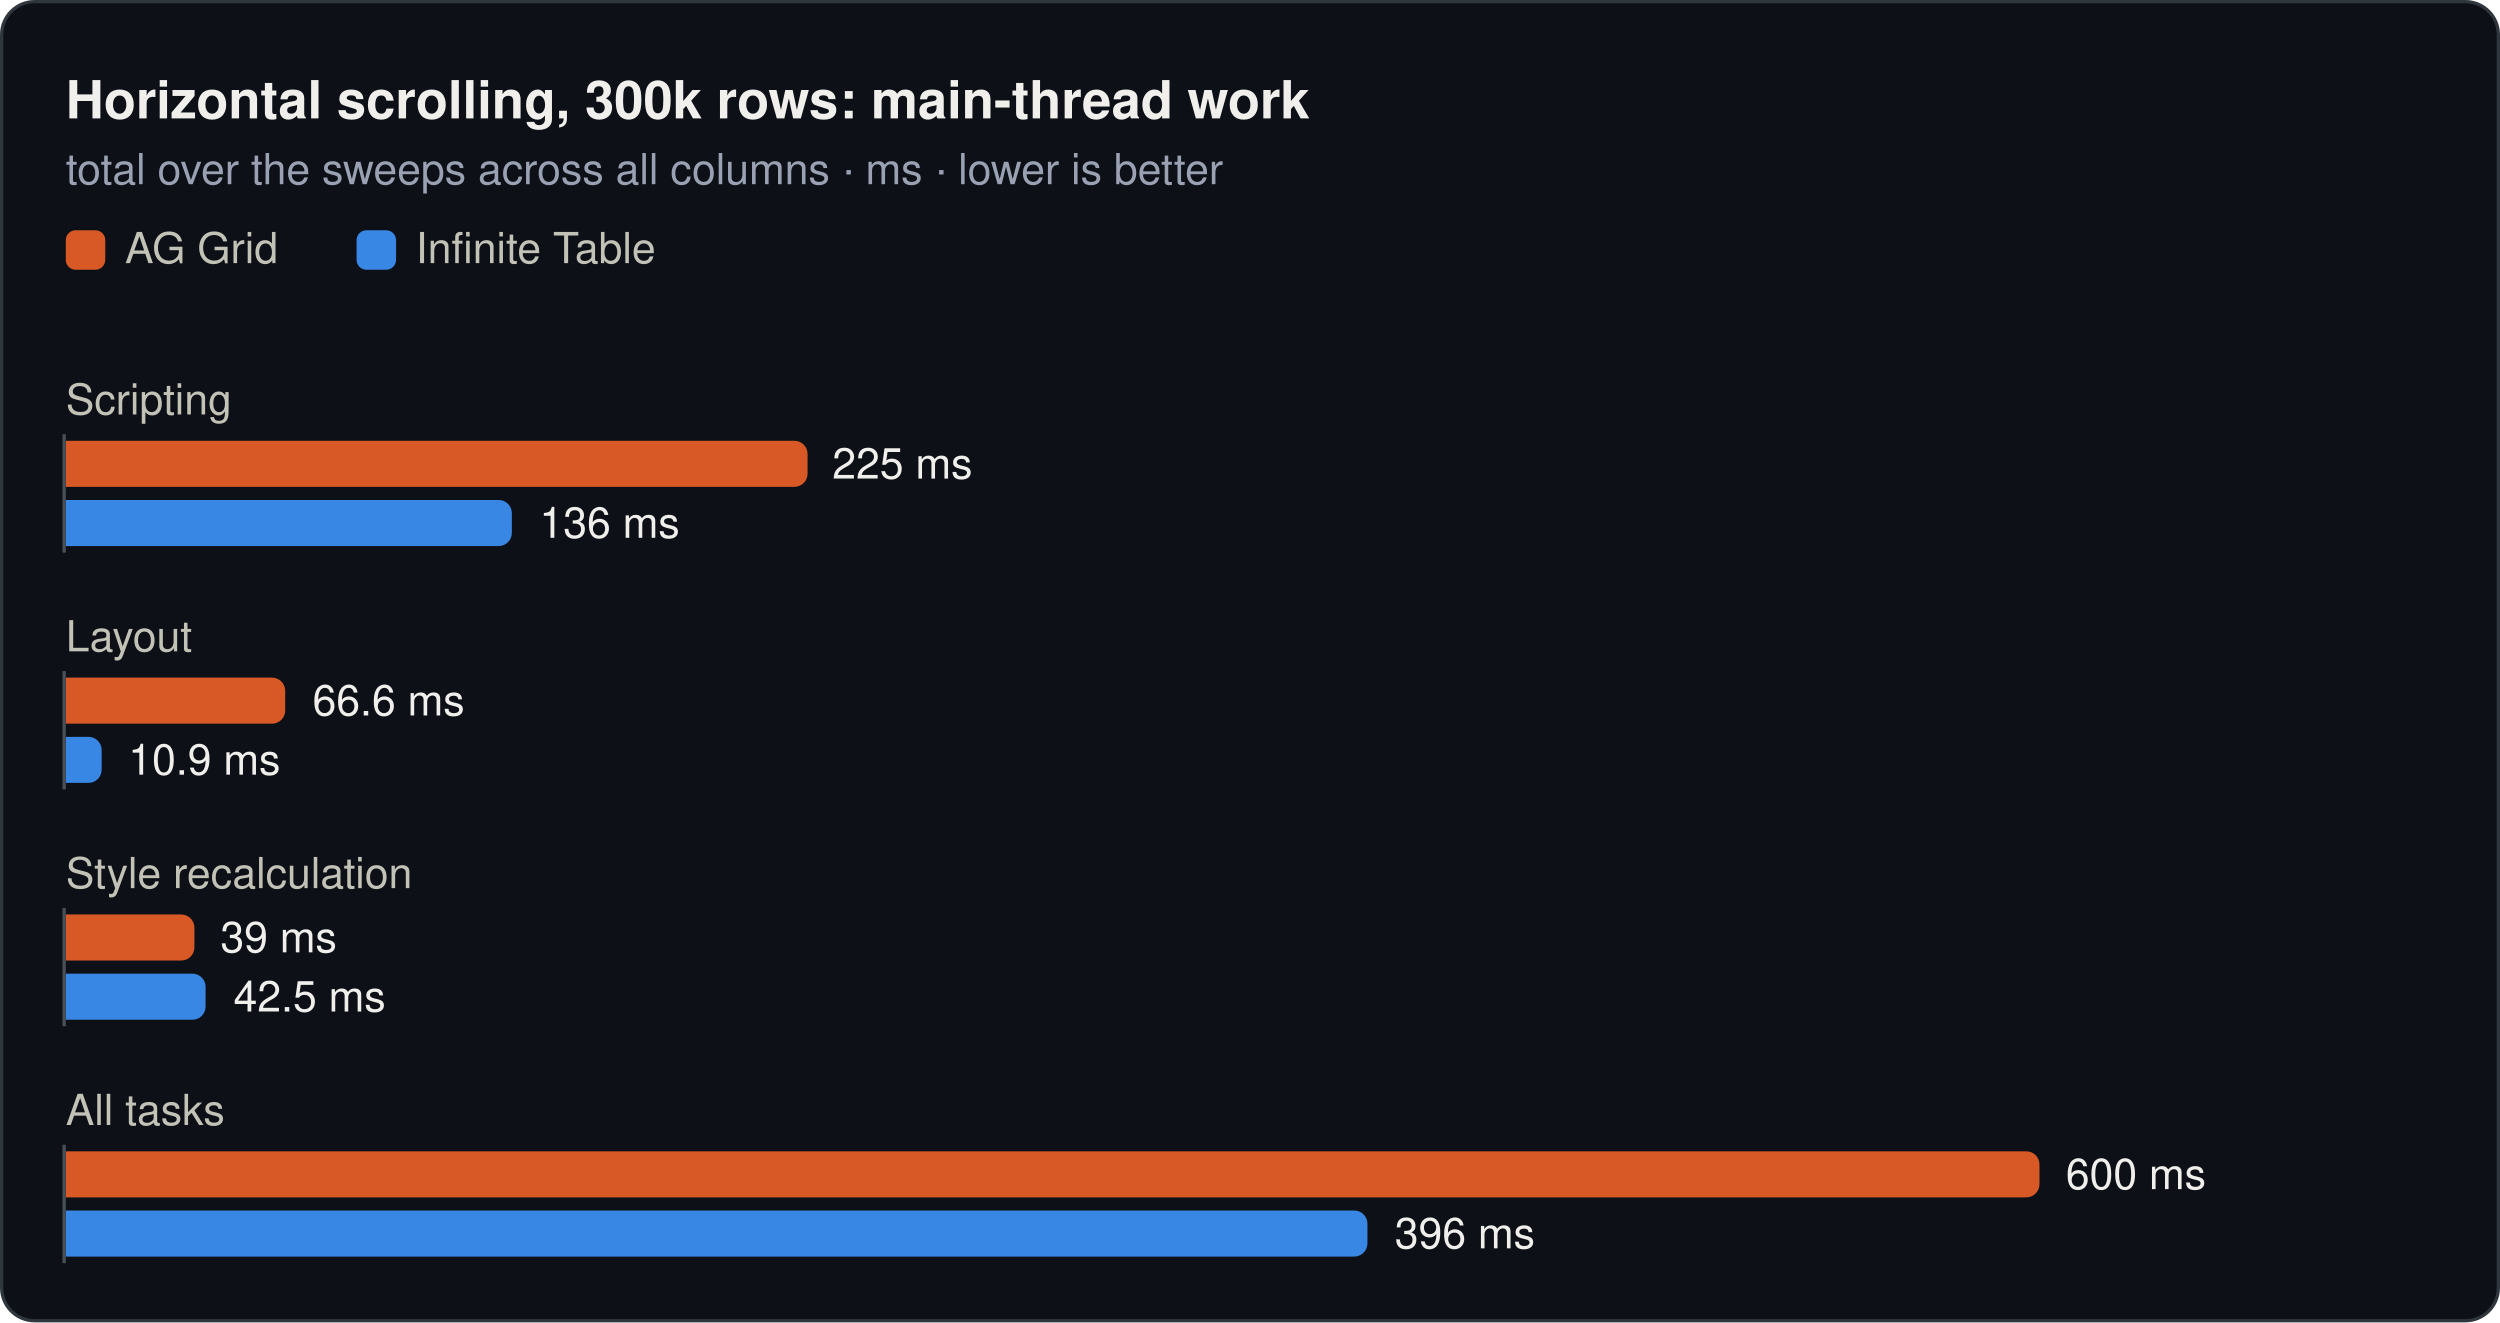
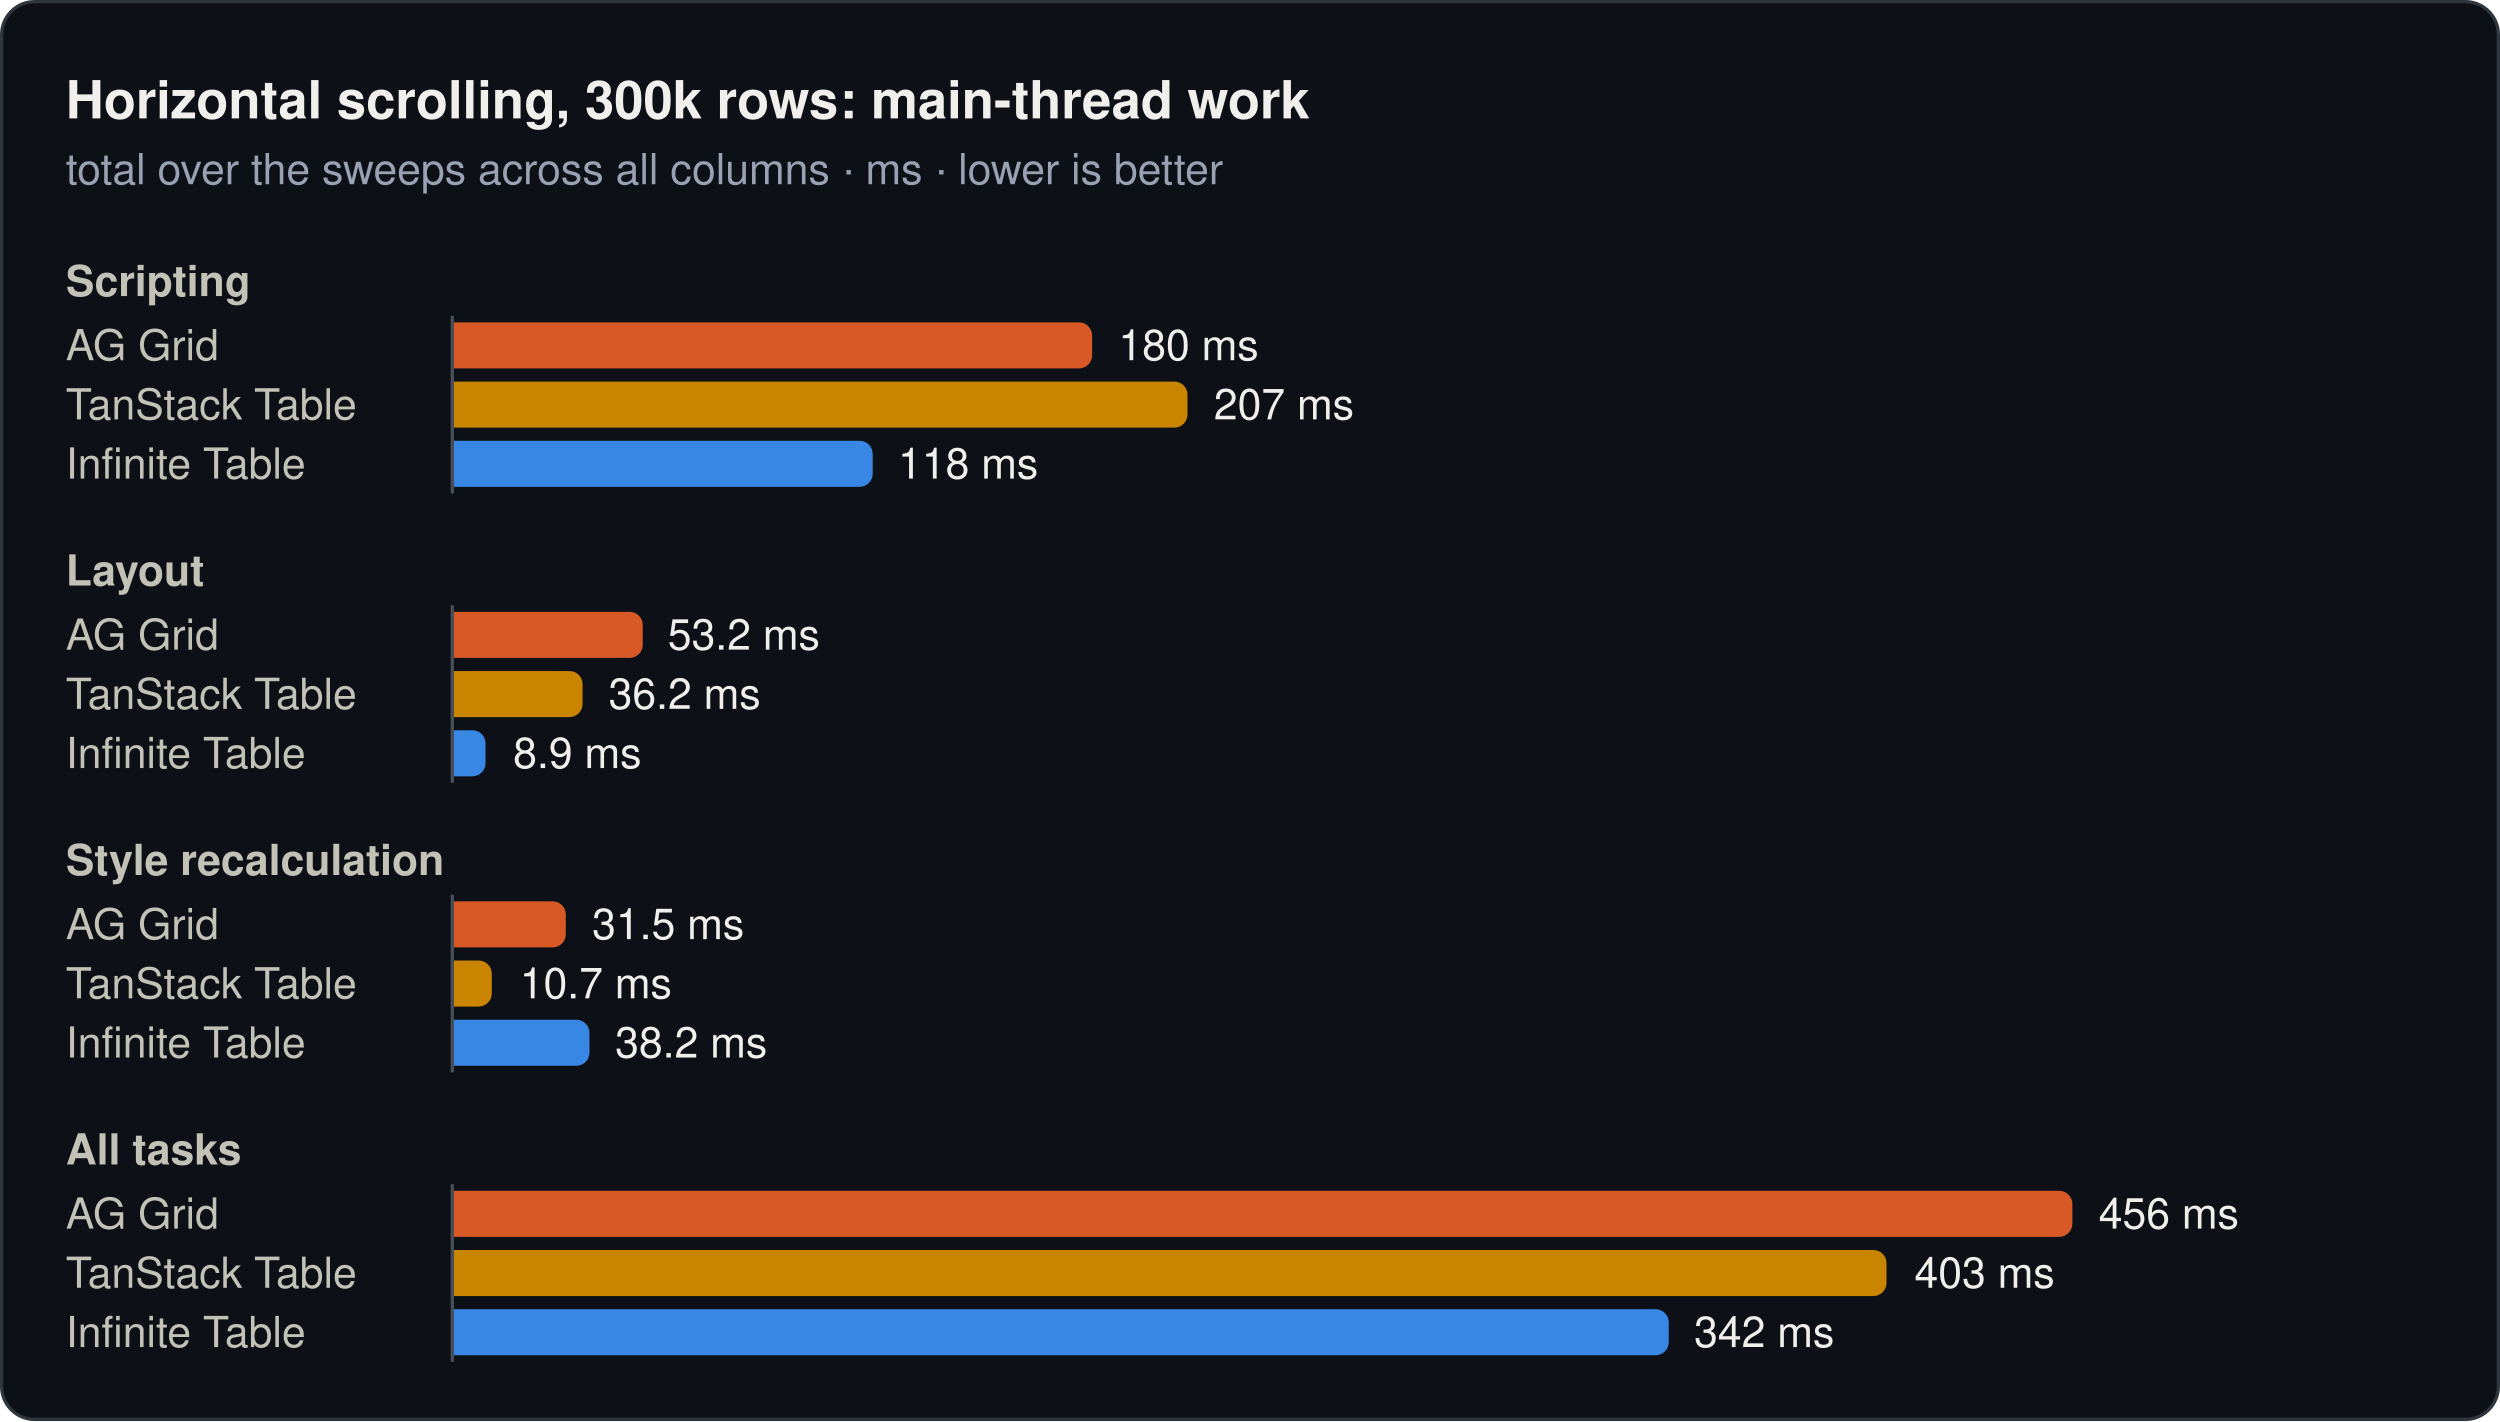
- <svg xmlns="http://www.w3.org/2000/svg" width="760" height="402" viewBox="0 0 760 402" role="img">
-   <rect x="0.5" y="0.5" width="759" height="401" rx="10" fill="#0d1117" stroke="#30363d" />
+ <svg xmlns="http://www.w3.org/2000/svg" width="760" height="432" viewBox="0 0 760 432" role="img">
+   <rect x="0.5" y="0.5" width="759" height="431" rx="10" fill="#0d1117" stroke="#30363d" />
  <text x="20" y="36" font-family="system-ui, -apple-system, 'Segoe UI', Helvetica, Arial, sans-serif" font-size="16" font-weight="600" fill="#f0efec">Horizontal scrolling, 300k rows: main-thread work</text>
  <text x="20" y="56" font-family="system-ui, -apple-system, 'Segoe UI', Helvetica, Arial, sans-serif" font-size="13" fill="#99a1b3">total over the sweeps across all columns · ms · lower is better</text>
-   <rect x="20" y="70" width="12" height="12" rx="3" fill="#d95926" />
-   <text x="38" y="80" font-family="system-ui, -apple-system, 'Segoe UI', Helvetica, Arial, sans-serif" font-size="13" fill="#c3c2b7">AG Grid</text>
-   <rect x="108.4" y="70" width="12" height="12" rx="3" fill="#3987e5" />
-   <text x="126.4" y="80" font-family="system-ui, -apple-system, 'Segoe UI', Helvetica, Arial, sans-serif" font-size="13" fill="#c3c2b7">Infinite Table</text>
-   <text x="20" y="126" font-family="system-ui, -apple-system, 'Segoe UI', Helvetica, Arial, sans-serif" font-size="13" fill="#c3c2b7">Scripting</text>
-   <path d="M20,134H241.5a4,4 0 0 1 4,4V144a4,4 0 0 1 -4,4H20Z" fill="#d95926" />
-   <text x="253" y="145.5" font-family="system-ui, -apple-system, 'Segoe UI', Helvetica, Arial, sans-serif" font-size="13" fill="#f0efec">225 ms</text>
-   <path d="M20,152H151.6a4,4 0 0 1 4,4V162a4,4 0 0 1 -4,4H20Z" fill="#3987e5" />
-   <text x="164" y="163.5" font-family="system-ui, -apple-system, 'Segoe UI', Helvetica, Arial, sans-serif" font-size="13" fill="#f0efec">136 ms</text>
-   <line x1="19.5" y1="132" x2="19.5" y2="168" stroke="#484f58" stroke-width="1" />
-   <text x="20" y="198" font-family="system-ui, -apple-system, 'Segoe UI', Helvetica, Arial, sans-serif" font-size="13" fill="#c3c2b7">Layout</text>
-   <path d="M20,206H82.7a4,4 0 0 1 4,4V216a4,4 0 0 1 -4,4H20Z" fill="#d95926" />
-   <text x="95" y="217.5" font-family="system-ui, -apple-system, 'Segoe UI', Helvetica, Arial, sans-serif" font-size="13" fill="#f0efec">66.6 ms</text>
-   <path d="M20,224H26.9a4,4 0 0 1 4,4V234a4,4 0 0 1 -4,4H20Z" fill="#3987e5" />
-   <text x="39" y="235.5" font-family="system-ui, -apple-system, 'Segoe UI', Helvetica, Arial, sans-serif" font-size="13" fill="#f0efec">10.9 ms</text>
-   <line x1="19.5" y1="204" x2="19.5" y2="240" stroke="#484f58" stroke-width="1" />
-   <text x="20" y="270" font-family="system-ui, -apple-system, 'Segoe UI', Helvetica, Arial, sans-serif" font-size="13" fill="#c3c2b7">Style recalculation</text>
-   <path d="M20,278H55.1a4,4 0 0 1 4,4V288a4,4 0 0 1 -4,4H20Z" fill="#d95926" />
-   <text x="67" y="289.5" font-family="system-ui, -apple-system, 'Segoe UI', Helvetica, Arial, sans-serif" font-size="13" fill="#f0efec">39 ms</text>
-   <path d="M20,296H58.5a4,4 0 0 1 4,4V306a4,4 0 0 1 -4,4H20Z" fill="#3987e5" />
-   <text x="71" y="307.5" font-family="system-ui, -apple-system, 'Segoe UI', Helvetica, Arial, sans-serif" font-size="13" fill="#f0efec">42.5 ms</text>
-   <line x1="19.5" y1="276" x2="19.5" y2="312" stroke="#484f58" stroke-width="1" />
-   <text x="20" y="342" font-family="system-ui, -apple-system, 'Segoe UI', Helvetica, Arial, sans-serif" font-size="13" fill="#c3c2b7">All tasks</text>
-   <path d="M20,350H616a4,4 0 0 1 4,4V360a4,4 0 0 1 -4,4H20Z" fill="#d95926" />
-   <text x="628" y="361.5" font-family="system-ui, -apple-system, 'Segoe UI', Helvetica, Arial, sans-serif" font-size="13" fill="#f0efec">600 ms</text>
-   <path d="M20,368H411.7a4,4 0 0 1 4,4V378a4,4 0 0 1 -4,4H20Z" fill="#3987e5" />
-   <text x="424" y="379.5" font-family="system-ui, -apple-system, 'Segoe UI', Helvetica, Arial, sans-serif" font-size="13" fill="#f0efec">396 ms</text>
-   <line x1="19.5" y1="348" x2="19.5" y2="384" stroke="#484f58" stroke-width="1" />
+   <text x="20" y="90" font-family="system-ui, -apple-system, 'Segoe UI', Helvetica, Arial, sans-serif" font-size="13" font-weight="600" fill="#c3c2b7">Scripting</text>
+   <text x="20" y="109.5" font-family="system-ui, -apple-system, 'Segoe UI', Helvetica, Arial, sans-serif" font-size="13" fill="#c3c2b7">AG Grid</text>
+   <path d="M138,98H328a4,4 0 0 1 4,4V108a4,4 0 0 1 -4,4H138Z" fill="#d95926" />
+   <text x="340" y="109.5" font-family="system-ui, -apple-system, 'Segoe UI', Helvetica, Arial, sans-serif" font-size="13" fill="#f0efec">180 ms</text>
+   <text x="20" y="127.5" font-family="system-ui, -apple-system, 'Segoe UI', Helvetica, Arial, sans-serif" font-size="13" fill="#c3c2b7">TanStack Table</text>
+   <path d="M138,116H357a4,4 0 0 1 4,4V126a4,4 0 0 1 -4,4H138Z" fill="#c98500" />
+   <text x="369" y="127.5" font-family="system-ui, -apple-system, 'Segoe UI', Helvetica, Arial, sans-serif" font-size="13" fill="#f0efec">207 ms</text>
+   <text x="20" y="145.5" font-family="system-ui, -apple-system, 'Segoe UI', Helvetica, Arial, sans-serif" font-size="13" fill="#c3c2b7">Infinite Table</text>
+   <path d="M138,134H261.3a4,4 0 0 1 4,4V144a4,4 0 0 1 -4,4H138Z" fill="#3987e5" />
+   <text x="273" y="145.5" font-family="system-ui, -apple-system, 'Segoe UI', Helvetica, Arial, sans-serif" font-size="13" fill="#f0efec">118 ms</text>
+   <line x1="137.5" y1="96" x2="137.5" y2="150" stroke="#484f58" stroke-width="1" />
+   <text x="20" y="178" font-family="system-ui, -apple-system, 'Segoe UI', Helvetica, Arial, sans-serif" font-size="13" font-weight="600" fill="#c3c2b7">Layout</text>
+   <text x="20" y="197.5" font-family="system-ui, -apple-system, 'Segoe UI', Helvetica, Arial, sans-serif" font-size="13" fill="#c3c2b7">AG Grid</text>
+   <path d="M138,186H191.4a4,4 0 0 1 4,4V196a4,4 0 0 1 -4,4H138Z" fill="#d95926" />
+   <text x="203" y="197.5" font-family="system-ui, -apple-system, 'Segoe UI', Helvetica, Arial, sans-serif" font-size="13" fill="#f0efec">53.2 ms</text>
+   <text x="20" y="215.5" font-family="system-ui, -apple-system, 'Segoe UI', Helvetica, Arial, sans-serif" font-size="13" fill="#c3c2b7">TanStack Table</text>
+   <path d="M138,204H173.1a4,4 0 0 1 4,4V214a4,4 0 0 1 -4,4H138Z" fill="#c98500" />
+   <text x="185" y="215.5" font-family="system-ui, -apple-system, 'Segoe UI', Helvetica, Arial, sans-serif" font-size="13" fill="#f0efec">36.2 ms</text>
+   <text x="20" y="233.5" font-family="system-ui, -apple-system, 'Segoe UI', Helvetica, Arial, sans-serif" font-size="13" fill="#c3c2b7">Infinite Table</text>
+   <path d="M138,222H143.6a4,4 0 0 1 4,4V232a4,4 0 0 1 -4,4H138Z" fill="#3987e5" />
+   <text x="156" y="233.5" font-family="system-ui, -apple-system, 'Segoe UI', Helvetica, Arial, sans-serif" font-size="13" fill="#f0efec">8.9 ms</text>
+   <line x1="137.5" y1="184" x2="137.5" y2="238" stroke="#484f58" stroke-width="1" />
+   <text x="20" y="266" font-family="system-ui, -apple-system, 'Segoe UI', Helvetica, Arial, sans-serif" font-size="13" font-weight="600" fill="#c3c2b7">Style recalculation</text>
+   <text x="20" y="285.5" font-family="system-ui, -apple-system, 'Segoe UI', Helvetica, Arial, sans-serif" font-size="13" fill="#c3c2b7">AG Grid</text>
+   <path d="M138,274H168a4,4 0 0 1 4,4V284a4,4 0 0 1 -4,4H138Z" fill="#d95926" />
+   <text x="180" y="285.5" font-family="system-ui, -apple-system, 'Segoe UI', Helvetica, Arial, sans-serif" font-size="13" fill="#f0efec">31.5 ms</text>
+   <text x="20" y="303.5" font-family="system-ui, -apple-system, 'Segoe UI', Helvetica, Arial, sans-serif" font-size="13" fill="#c3c2b7">TanStack Table</text>
+   <path d="M138,292H145.5a4,4 0 0 1 4,4V302a4,4 0 0 1 -4,4H138Z" fill="#c98500" />
+   <text x="158" y="303.5" font-family="system-ui, -apple-system, 'Segoe UI', Helvetica, Arial, sans-serif" font-size="13" fill="#f0efec">10.7 ms</text>
+   <text x="20" y="321.5" font-family="system-ui, -apple-system, 'Segoe UI', Helvetica, Arial, sans-serif" font-size="13" fill="#c3c2b7">Infinite Table</text>
+   <path d="M138,310H175.2a4,4 0 0 1 4,4V320a4,4 0 0 1 -4,4H138Z" fill="#3987e5" />
+   <text x="187" y="321.5" font-family="system-ui, -apple-system, 'Segoe UI', Helvetica, Arial, sans-serif" font-size="13" fill="#f0efec">38.2 ms</text>
+   <line x1="137.5" y1="272" x2="137.5" y2="326" stroke="#484f58" stroke-width="1" />
+   <text x="20" y="354" font-family="system-ui, -apple-system, 'Segoe UI', Helvetica, Arial, sans-serif" font-size="13" font-weight="600" fill="#c3c2b7">All tasks</text>
+   <text x="20" y="373.5" font-family="system-ui, -apple-system, 'Segoe UI', Helvetica, Arial, sans-serif" font-size="13" fill="#c3c2b7">AG Grid</text>
+   <path d="M138,362H626a4,4 0 0 1 4,4V372a4,4 0 0 1 -4,4H138Z" fill="#d95926" />
+   <text x="638" y="373.5" font-family="system-ui, -apple-system, 'Segoe UI', Helvetica, Arial, sans-serif" font-size="13" fill="#f0efec">456 ms</text>
+   <text x="20" y="391.5" font-family="system-ui, -apple-system, 'Segoe UI', Helvetica, Arial, sans-serif" font-size="13" fill="#c3c2b7">TanStack Table</text>
+   <path d="M138,380H569.5a4,4 0 0 1 4,4V390a4,4 0 0 1 -4,4H138Z" fill="#c98500" />
+   <text x="582" y="391.5" font-family="system-ui, -apple-system, 'Segoe UI', Helvetica, Arial, sans-serif" font-size="13" fill="#f0efec">403 ms</text>
+   <text x="20" y="409.5" font-family="system-ui, -apple-system, 'Segoe UI', Helvetica, Arial, sans-serif" font-size="13" fill="#c3c2b7">Infinite Table</text>
+   <path d="M138,398H503.3a4,4 0 0 1 4,4V408a4,4 0 0 1 -4,4H138Z" fill="#3987e5" />
+   <text x="515" y="409.5" font-family="system-ui, -apple-system, 'Segoe UI', Helvetica, Arial, sans-serif" font-size="13" fill="#f0efec">342 ms</text>
+   <line x1="137.5" y1="360" x2="137.5" y2="414" stroke="#484f58" stroke-width="1" />
</svg>
